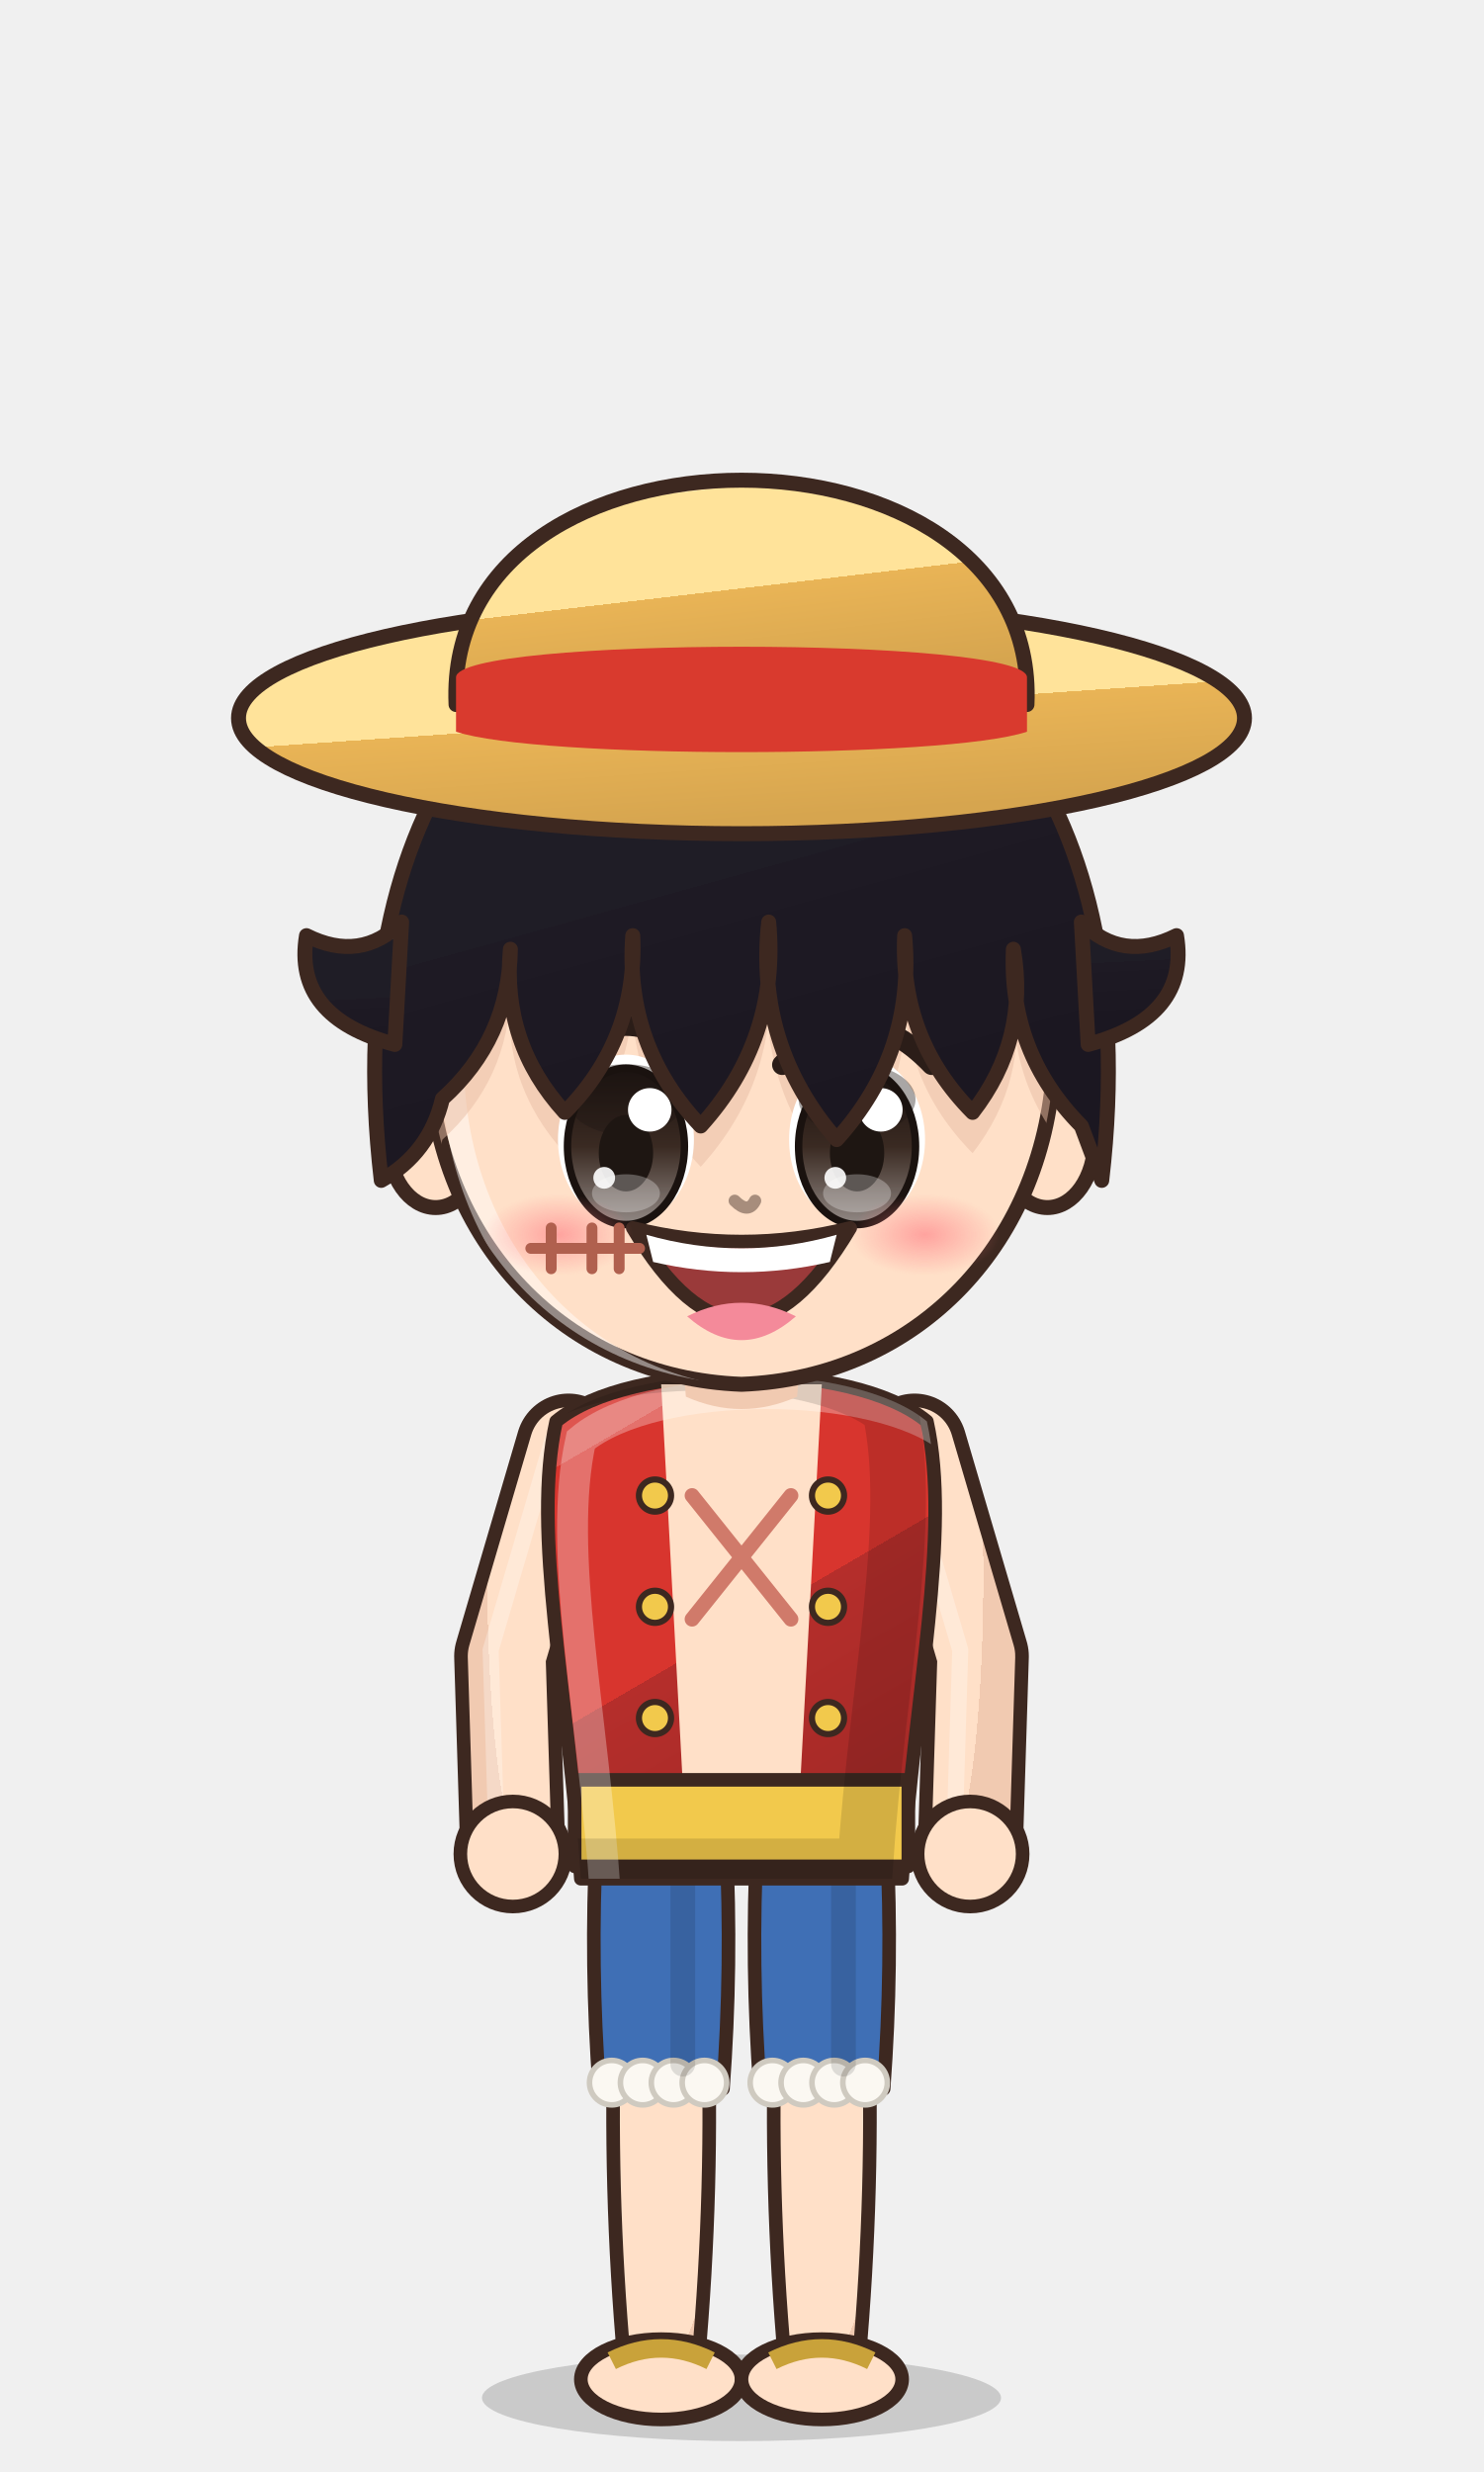
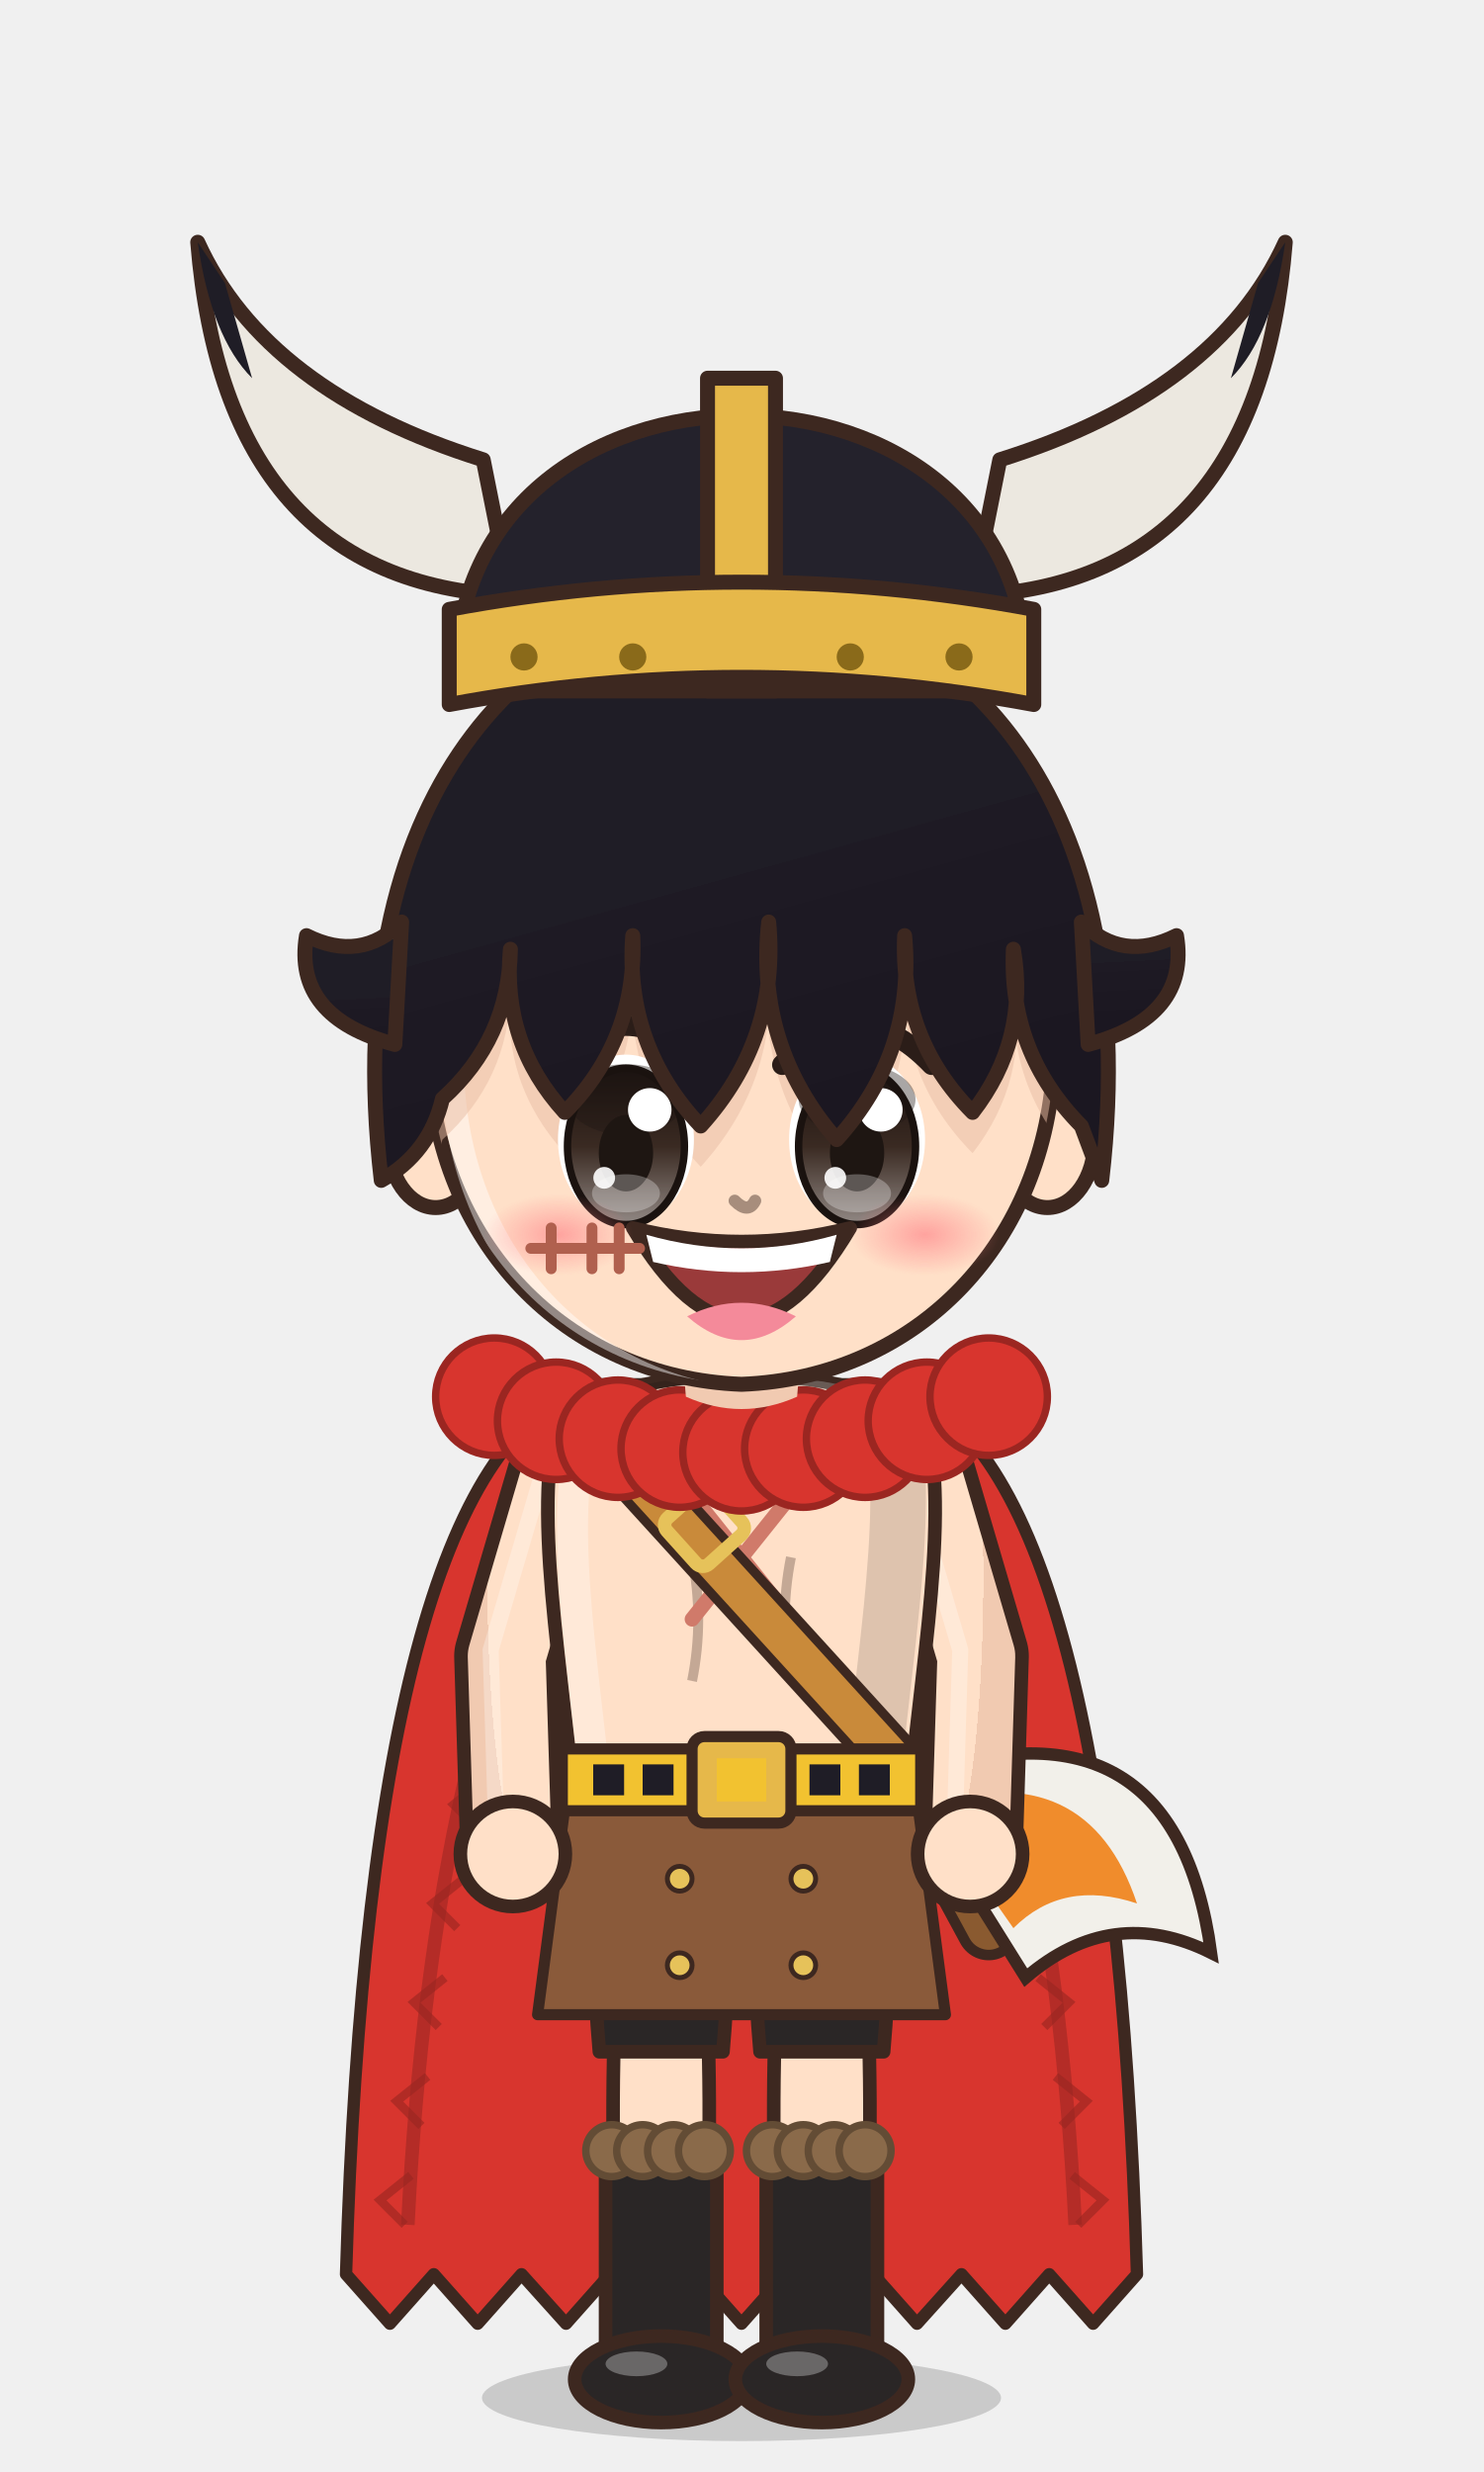
<svg xmlns="http://www.w3.org/2000/svg" viewBox="-120 -180 240 400" width="86.4" height="144.0">
  <defs>
    <linearGradient id="hair259" x1="0" y1="0" x2=".35" y2="1">
      <stop offset="0" stop-color="#424148" />
      <stop offset=".16" stop-color="#424148" />
      <stop offset=".16" stop-color="#1f1d26" />
      <stop offset=".58" stop-color="#1f1d26" />
      <stop offset=".58" stop-color="#1e1a24" />
      <stop offset="1" stop-color="#1b1721" />
    </linearGradient>
    <radialGradient id="skin259" cx=".4" cy=".32" r=".85">
      <stop offset="0" stop-color="#ffe0c8" />
      <stop offset=".84" stop-color="#ffe0c8" />
      <stop offset=".84" stop-color="#f1cab1" />
      <stop offset="1" stop-color="#f1cab1" />
    </radialGradient>
    <linearGradient id="cloth259" x1="0" y1="0" x2=".45" y2="1">
-       <stop offset="0" stop-color="#de554f" />
-       <stop offset=".16" stop-color="#de554f" />
-       <stop offset=".16" stop-color="#d8352e" />
-       <stop offset=".6" stop-color="#d8352e" />
-       <stop offset=".6" stop-color="#b52e2b" />
-       <stop offset="1" stop-color="#a62a27" />
+       <stop offset="0" stop-color="#ffe4d0" />
+       <stop offset=".16" stop-color="#ffe4d0" />
+       <stop offset=".16" stop-color="#ffe0c8" />
+       <stop offset=".6" stop-color="#ffe0c8" />
+       <stop offset=".6" stop-color="#eed5cb" />
+       <stop offset="1" stop-color="#dac3ba" />
    </linearGradient>
    <linearGradient id="iris259" x1="0" y1="0" x2="0" y2="1">
      <stop offset="0" stop-color="#1a120f" />
      <stop offset=".5" stop-color="#3a2a22" />
      <stop offset="1" stop-color="#928985" />
    </linearGradient>
    <linearGradient id="gold259" x1="0" y1="0" x2="1" y2="1">
      <stop offset="0" stop-color="#f6d27a" />
      <stop offset=".55" stop-color="#d9a63a" />
      <stop offset="1" stop-color="#a8761e" />
    </linearGradient>
    <linearGradient id="steel259" x1="0" y1="0" x2="1" y2="1">
      <stop offset="0" stop-color="#e4e8ee" />
      <stop offset=".5" stop-color="#9aa3ad" />
      <stop offset="1" stop-color="#5a606a" />
    </linearGradient>
    <linearGradient id="beard259" x1="0" y1="0" x2="0" y2="1">
      <stop offset="0" stop-color="#e6e6ea" />
      <stop offset="1" stop-color="#b8b8c2" />
    </linearGradient>
    <radialGradient id="hawkiris259" cx=".45" cy=".4" r=".7">
      <stop offset="0" stop-color="#ffe27a" />
      <stop offset=".6" stop-color="#e8a52a" />
      <stop offset="1" stop-color="#9a5a12" />
    </radialGradient>
    <linearGradient id="straw259" x1="0" y1="0" x2=".3" y2="1">
      <stop offset="0" stop-color="#ffe7aa" />
      <stop offset=".16" stop-color="#ffe7aa" />
      <stop offset=".16" stop-color="#ffe39a" />
      <stop offset=".58" stop-color="#ffe39a" />
      <stop offset=".58" stop-color="#e9b456" />
      <stop offset="1" stop-color="#d6a54f" />
    </linearGradient>
    <radialGradient id="blush259">
      <stop offset="0" stop-color="#ff7f86" stop-opacity=".9" />
      <stop offset="1" stop-color="#ff7f86" stop-opacity="0" />
    </radialGradient>
    <clipPath id="face259">
      <path d="M -46,-4 C -47,-38 -25,-55 0,-55 C 25,-55 47,-38 46,-4 C 45,23 26,43 0,44 C -26,43 -45,23 -46,-4 Z" />
    </clipPath>
    <clipPath id="torso259">
      <path d="M -30,50 C -34,68 -28,94 -26,124 L 26,124 C 28,94 34,68 30,50 C 18,40 -18,40 -30,50 Z" />
    </clipPath>
  </defs>
  <ellipse cx="0" cy="208" rx="42" ry="7" fill="#000000" opacity=".16" />
  <g transform="translate(0,44.0) scale(1.100,1.100) translate(0,-44)" />
  <g transform="translate(0,205) scale(1,1) translate(0,-205)">
+     <path d="M -24,44 Q -60,54 -64,188 L -64.0,188.0 L -56.9,196.0 L -49.8,188.0 L -42.7,196.0 L -35.6,188.0 L -28.4,196.0 L -21.3,188.0 L -14.2,196.0 L -7.1,188.0 L 0.0,196.0 L 7.1,188.0 L 14.2,196.0 L 21.3,188.0 L 28.4,196.0 L 35.6,188.0 L 42.7,196.0 L 49.8,188.0 L 56.9,196.0 L 64.0,188.0 Q 60,54 24,44 Z" fill="#d8352e" stroke="#3d2820" stroke-width="2" stroke-linejoin="round" />
+     <path d="M -54,180 Q -50,100 -26,56" stroke="#972520" stroke-width="2.2" fill="none" opacity=".55" />
+     <path d="M 54,180 Q 50,100 26,56" stroke="#972520" stroke-width="2.2" fill="none" opacity=".55" />
+     <path d="M -33.5,76 l -5,4 l 4,4" stroke="#972520" stroke-width="1.4" fill="none" opacity=".6" />
+     <path d="M -37.9,92 l -5,4 l 4,4" stroke="#972520" stroke-width="1.4" fill="none" opacity=".6" />
+     <path d="M -41.6,108 l -5,4 l 4,4" stroke="#972520" stroke-width="1.4" fill="none" opacity=".6" />
+     <path d="M -45.0,124 l -5,4 l 4,4" stroke="#972520" stroke-width="1.4" fill="none" opacity=".6" />
+     <path d="M -48.0,140 l -5,4 l 4,4" stroke="#972520" stroke-width="1.4" fill="none" opacity=".6" />
+     <path d="M -50.8,156 l -5,4 l 4,4" stroke="#972520" stroke-width="1.4" fill="none" opacity=".6" />
+     <path d="M -53.5,172 l -5,4 l 4,4" stroke="#972520" stroke-width="1.4" fill="none" opacity=".6" />
+     <path d="M 33.5,76 l 5,4 l -4,4" stroke="#972520" stroke-width="1.4" fill="none" opacity=".6" />
+     <path d="M 37.9,92 l 5,4 l -4,4" stroke="#972520" stroke-width="1.4" fill="none" opacity=".6" />
+     <path d="M 41.6,108 l 5,4 l -4,4" stroke="#972520" stroke-width="1.4" fill="none" opacity=".6" />
+     <path d="M 45.0,124 l 5,4 l -4,4" stroke="#972520" stroke-width="1.4" fill="none" opacity=".6" />
+     <path d="M 48.0,140 l 5,4 l -4,4" stroke="#972520" stroke-width="1.4" fill="none" opacity=".6" />
+     <path d="M 50.8,156 l 5,4 l -4,4" stroke="#972520" stroke-width="1.4" fill="none" opacity=".6" />
+     <path d="M 53.5,172 l 5,4 l -4,4" stroke="#972520" stroke-width="1.4" fill="none" opacity=".6" />
+     <path d="M -50,-34 L 40,132" stroke="#3d2820" stroke-width="10.4" stroke-linecap="round" />
+     <path d="M -50,-34 L 40,132" stroke="#8a5a30" stroke-width="7" stroke-linecap="round" />
+     <path d="M 26,108 Q 70,92 76,136 Q 60,128 46,140 Z" fill="#f2f0ea" stroke="#3d2820" stroke-width="2" />
+     <path d="M 30,112 Q 56,104 64,128 Q 52,124 44,132 Z" fill="#f08c2c" />
    <path d="M -20.5,146 Q -21.5,174.0 -19,202 L -7,202 Q -4.5,174.0 -5.5,146 Z" fill="url(#skin259)" stroke="#3d2820" stroke-width="2.2" stroke-linejoin="round" />
-     <path d="M -23.5,118 Q -24.5,138.0 -23,158 L -3,158 Q -1.5,138.0 -2.5,118 Z" fill="#3f6fb5" stroke="#3d2820" stroke-width="2.2" stroke-linejoin="round" />
-     <circle cx="-21" cy="157" r="3.6" fill="#fbf8f2" stroke="#cfcac0" stroke-width=".9" />
-     <circle cx="-16" cy="157" r="3.6" fill="#fbf8f2" stroke="#cfcac0" stroke-width=".9" />
-     <circle cx="-11" cy="157" r="3.6" fill="#fbf8f2" stroke="#cfcac0" stroke-width=".9" />
-     <circle cx="-6" cy="157" r="3.6" fill="#fbf8f2" stroke="#cfcac0" stroke-width=".9" />
-     <path d="M -9.5,124 L -9.5,154" stroke="#000000" stroke-width="4" opacity=".12" stroke-linecap="round" />
-     <ellipse cx="-13" cy="205" rx="13" ry="6.5" fill="url(#skin259)" stroke="#3d2820" stroke-width="2.2" stroke-linejoin="round" />
-     <path d="M -21,202 Q -13,198 -5,202" stroke="#c9a23a" stroke-width="3" fill="none" />
+     <path d="M -23.5,118 Q -24.5,135.0 -23,152 L -3,152 Q -1.5,135.0 -2.5,118 Z" fill="#2a2626" stroke="#3d2820" stroke-width="2.2" stroke-linejoin="round" />
+     <path d="M -22,168 L -4,168 L -4,202 L -22,202 Z" fill="#2a2626" stroke="#3d2820" stroke-width="2.2" stroke-linejoin="round" />
+     <circle cx="-21.0" cy="168.0" r="4.2" fill="#8a6a4a" stroke="#634c35" stroke-width="1.2" />
+     <circle cx="-16.0" cy="168.0" r="4.2" fill="#8a6a4a" stroke="#634c35" stroke-width="1.2" />
+     <circle cx="-11.0" cy="168.0" r="4.2" fill="#8a6a4a" stroke="#634c35" stroke-width="1.2" />
+     <circle cx="-6.0" cy="168.0" r="4.2" fill="#8a6a4a" stroke="#634c35" stroke-width="1.2" />
+     <ellipse cx="-13" cy="205" rx="14" ry="7" fill="#2a2626" stroke="#3d2820" stroke-width="2.2" stroke-linejoin="round" />
+     <ellipse cx="-17" cy="202.5" rx="5" ry="2" fill="#ffffff" opacity=".3" />
    <path d="M 5.5,146 Q 4.5,174.0 7,202 L 19,202 Q 21.5,174.0 20.5,146 Z" fill="url(#skin259)" stroke="#3d2820" stroke-width="2.2" stroke-linejoin="round" />
-     <path d="M 2.5,118 Q 1.5,138.0 3,158 L 23,158 Q 24.5,138.0 23.5,118 Z" fill="#3f6fb5" stroke="#3d2820" stroke-width="2.2" stroke-linejoin="round" />
-     <circle cx="5" cy="157" r="3.6" fill="#fbf8f2" stroke="#cfcac0" stroke-width=".9" />
-     <circle cx="10" cy="157" r="3.6" fill="#fbf8f2" stroke="#cfcac0" stroke-width=".9" />
-     <circle cx="15" cy="157" r="3.6" fill="#fbf8f2" stroke="#cfcac0" stroke-width=".9" />
-     <circle cx="20" cy="157" r="3.6" fill="#fbf8f2" stroke="#cfcac0" stroke-width=".9" />
-     <path d="M 16.5,124 L 16.5,154" stroke="#000000" stroke-width="4" opacity=".12" stroke-linecap="round" />
-     <ellipse cx="13" cy="205" rx="13" ry="6.5" fill="url(#skin259)" stroke="#3d2820" stroke-width="2.2" stroke-linejoin="round" />
-     <path d="M 5,202 Q 13,198 21,202" stroke="#c9a23a" stroke-width="3" fill="none" />
+     <path d="M 2.5,118 Q 1.5,135.0 3,152 L 23,152 Q 24.5,135.0 23.5,118 Z" fill="#2a2626" stroke="#3d2820" stroke-width="2.2" stroke-linejoin="round" />
+     <path d="M 4,168 L 22,168 L 22,202 L 4,202 Z" fill="#2a2626" stroke="#3d2820" stroke-width="2.2" stroke-linejoin="round" />
+     <circle cx="5.0" cy="168.0" r="4.2" fill="#8a6a4a" stroke="#634c35" stroke-width="1.2" />
+     <circle cx="10.0" cy="168.0" r="4.2" fill="#8a6a4a" stroke="#634c35" stroke-width="1.2" />
+     <circle cx="15.0" cy="168.0" r="4.2" fill="#8a6a4a" stroke="#634c35" stroke-width="1.2" />
+     <circle cx="20.0" cy="168.0" r="4.2" fill="#8a6a4a" stroke="#634c35" stroke-width="1.2" />
+     <ellipse cx="13" cy="205" rx="14" ry="7" fill="#2a2626" stroke="#3d2820" stroke-width="2.2" stroke-linejoin="round" />
+     <ellipse cx="9" cy="202.5" rx="5" ry="2" fill="#ffffff" opacity=".3" />
    <path d="M -28,54 L -38,88 L -37,120" stroke="#3d2820" stroke-width="17" fill="none" stroke-linecap="round" stroke-linejoin="round" />
    <path d="M -28,54 L -38,88 L -37,120" stroke="url(#skin259)" stroke-width="12.6" fill="none" stroke-linecap="round" stroke-linejoin="round" />
    <path d="M -28,54 L -38,88 L -37,120" transform="translate(-2.6,-1)" stroke="#ffffff" stroke-width="2.6" fill="none" stroke-linecap="round" stroke-linejoin="round" opacity=".28" />
    <path d="M 28,54 L 38,88 L 37,120" stroke="#3d2820" stroke-width="17" fill="none" stroke-linecap="round" stroke-linejoin="round" />
    <path d="M 28,54 L 38,88 L 37,120" stroke="url(#skin259)" stroke-width="12.6" fill="none" stroke-linecap="round" stroke-linejoin="round" />
    <path d="M 28,54 L 38,88 L 37,120" transform="translate(-2.6,-1)" stroke="#ffffff" stroke-width="2.6" fill="none" stroke-linecap="round" stroke-linejoin="round" opacity=".28" />
-     <path d="M -30,50 C -34,68 -28,94 -26,124 L 26,124 C 28,94 34,68 30,50 C 18,40 -18,40 -30,50 Z" fill="url(#cloth259)" stroke="#3d2820" stroke-width="2.2" stroke-linejoin="round" />
-     <path d="M -13,44 L 13,44 L 9,118 L -9,118 Z" fill="url(#skin259)" />
-     <circle cx="-14" cy="62" r="2.6" fill="#f2c94c" stroke="#3d2820" stroke-width="1" />
-     <circle cx="-14" cy="80" r="2.6" fill="#f2c94c" stroke="#3d2820" stroke-width="1" />
-     <circle cx="-14" cy="98" r="2.6" fill="#f2c94c" stroke="#3d2820" stroke-width="1" />
-     <circle cx="14" cy="62" r="2.6" fill="#f2c94c" stroke="#3d2820" stroke-width="1" />
-     <circle cx="14" cy="80" r="2.6" fill="#f2c94c" stroke="#3d2820" stroke-width="1" />
-     <circle cx="14" cy="98" r="2.6" fill="#f2c94c" stroke="#3d2820" stroke-width="1" />
-     <path d="M -8,62 L 8,82 M 8,62 L -8,82" stroke="#d07a6a" stroke-width="2.4" stroke-linecap="round" />
-     <path d="M -27,108 L 27,108 L 27,122 L -27,122 Z" fill="#f2c94c" stroke="#3d2820" stroke-width="2.2" stroke-linejoin="round" />
+     <path d="M -30,50 C -34,68 -28,94 -26,124 L 26,124 C 28,94 34,68 30,50 C 18,40 -18,40 -30,50 Z" fill="url(#skin259)" stroke="#3d2820" stroke-width="2.2" stroke-linejoin="round" />
+     <path d="M -8,72 Q -6,82 -8,92 M 8,72 Q 6,82 8,92" stroke="#c4a895" stroke-width="1.6" fill="none" />
    <g clip-path="url(#torso259)">
      <path d="M -30,50 C -34,68 -28,94 -26,124 L 26,124 C 28,94 34,68 30,50 C 18,40 -18,40 -30,50 Z" transform="translate(4,3)" fill="none" stroke="#ffffff" stroke-width="5" opacity=".3" />
      <path d="M -30,50 C -34,68 -28,94 -26,124 L 26,124 C 28,94 34,68 30,50 C 18,40 -18,40 -30,50 Z" transform="translate(-6,-2)" fill="none" stroke="#000000" stroke-width="9" opacity=".13" />
    </g>
+     <path d="M -8,62 L 8,82 M 8,62 L -8,82" stroke="#d07a6a" stroke-width="2.4" stroke-linecap="round" />
+     <path d="M -28,108 L 28,108 L 33,146 L 33.0,146.0 L 25.7,146.0 L 18.3,146.0 L 11.0,146.0 L 3.7,146.0 L -3.7,146.0 L -11.0,146.0 L -18.3,146.0 L -25.7,146.0 L -33.0,146.0 Z" fill="#8a5a3a" stroke="#3d2820" stroke-width="1.8" stroke-linejoin="round" />
+     <circle cx="-10" cy="124" r="2" fill="#e6c25a" stroke="#3d2820" stroke-width=".8" />
+     <circle cx="10" cy="124" r="2" fill="#e6c25a" stroke="#3d2820" stroke-width=".8" />
+     <circle cx="-10" cy="138" r="2" fill="#e6c25a" stroke="#3d2820" stroke-width=".8" />
+     <circle cx="10" cy="138" r="2" fill="#e6c25a" stroke="#3d2820" stroke-width=".8" />
+     <path d="M -27,48 L 24,104" stroke="#3d2820" stroke-width="9" stroke-linecap="round" />
+     <path d="M -27,48 L 24,104" stroke="#c98a3a" stroke-width="6" stroke-linecap="round" />
+     <rect x="-11" y="62" width="10" height="10" rx="1.5" fill="none" stroke="#e6c25a" stroke-width="2.2" transform="rotate(48 -6 67)" />
+     <rect x="-29" y="103" width="58" height="10" fill="#f2c230" stroke="#3d2820" stroke-width="1.8" />
+     <rect x="-24" y="105.5" width="5" height="5" fill="#1f1d26" />
+     <rect x="-16" y="105.5" width="5" height="5" fill="#1f1d26" />
+     <rect x="11" y="105.5" width="5" height="5" fill="#1f1d26" />
+     <rect x="19" y="105.5" width="5" height="5" fill="#1f1d26" />
+     <rect x="-8" y="101" width="16" height="14" rx="2" fill="#e6b84a" stroke="#3d2820" stroke-width="1.8" />
+     <rect x="-4" y="104.5" width="8" height="7" fill="#f2c230" />
+     <circle cx="-40.0" cy="46.0" r="9.5" fill="#d8352e" stroke="#9b2621" stroke-width="1.2" />
+     <circle cx="-30.0" cy="49.9" r="9.5" fill="#d8352e" stroke="#9b2621" stroke-width="1.2" />
+     <circle cx="-20.0" cy="52.8" r="9.5" fill="#d8352e" stroke="#9b2621" stroke-width="1.2" />
+     <circle cx="-10.0" cy="54.4" r="9.5" fill="#d8352e" stroke="#9b2621" stroke-width="1.2" />
+     <circle cx="0.0" cy="55.0" r="9.5" fill="#d8352e" stroke="#9b2621" stroke-width="1.2" />
+     <circle cx="10.0" cy="54.4" r="9.5" fill="#d8352e" stroke="#9b2621" stroke-width="1.2" />
+     <circle cx="20.0" cy="52.8" r="9.5" fill="#d8352e" stroke="#9b2621" stroke-width="1.2" />
+     <circle cx="30.0" cy="49.9" r="9.5" fill="#d8352e" stroke="#9b2621" stroke-width="1.2" />
+     <circle cx="40.0" cy="46.0" r="9.5" fill="#d8352e" stroke="#9b2621" stroke-width="1.2" />
    <circle cx="-37" cy="120" r="8.5" fill="url(#skin259)" stroke="#3d2820" stroke-width="2.2" />
    <circle cx="37" cy="120" r="8.5" fill="url(#skin259)" stroke="#3d2820" stroke-width="2.2" />
    <path d="M -10,34 L 10,34 L 9,46 Q 0,50 -9,46 Z" fill="#f1cab1" />
  </g>
  <g transform="translate(0,44.0) scale(1.100,1.100) translate(0,-44)">
    <ellipse cx="-45" cy="8" rx="7" ry="10" fill="url(#skin259)" stroke="#3d2820" stroke-width="2.2" stroke-linejoin="round" />
    <ellipse cx="45" cy="8" rx="7" ry="10" fill="url(#skin259)" stroke="#3d2820" stroke-width="2.2" stroke-linejoin="round" />
    <path d="M -46,-4 C -47,-38 -25,-55 0,-55 C 25,-55 47,-38 46,-4 C 45,23 26,43 0,44 C -26,43 -45,23 -46,-4 Z" fill="url(#skin259)" stroke="#3d2820" stroke-width="2.2" stroke-linejoin="round" />
    <g clip-path="url(#face259)">
      <path d="M -46,-4 C -47,-38 -25,-55 0,-55 C 25,-55 47,-38 46,-4 C 45,23 26,43 0,44 C -26,43 -45,23 -46,-4 Z" transform="translate(3.5,2.5)" fill="none" stroke="#ffffff" stroke-width="3.4" opacity=".45" />
    </g>
    <g clip-path="url(#face259)">
      <path d="M -53,14 C -60,-46 -28,-72 0,-72 C 28,-72 60,-46 53,14 L 50,6 Q 39.3,-4.8 40,-20 Q 42.3,-6.7 34,4 Q 23.3,-6.8 24,-22 Q 25.6,-4.8 14,8 Q 2.0,-5.8 4,-24 Q 5.6,-6.8 -6,6 Q -17.2,-5.8 -16,-22 Q -15.3,-6.8 -26,4 Q -35.3,-6.2 -34,-20 Q -34.2,-6.8 -44,2 Q -45.9,10.0 -53,14 Z" transform="translate(0,6)" fill="#e7bca4" opacity=".5" />
    </g>
    <ellipse cx="-17" cy="8" rx="10" ry="12.5" fill="#ffffff" />
    <ellipse cx="-17" cy="9" rx="8.6" ry="11.5" fill="url(#iris259)" />
    <ellipse cx="-17" cy="2.1" rx="8.6" ry="5.2" fill="#1e1612" opacity=".38" />
    <ellipse cx="-17" cy="9" rx="8.6" ry="11.5" fill="none" stroke="#1a120f" stroke-width="1.1" />
    <ellipse cx="-17" cy="10" rx="4" ry="5.625" fill="#1e1612" />
    <ellipse cx="-17" cy="15.9" rx="5" ry="2.8" fill="#ffffff" opacity=".28" />
    <circle cx="-13.5" cy="3.625" r="3.2" fill="#ffffff" />
    <circle cx="-20.2" cy="13.625" r="1.6" fill="#ffffff" opacity=".9" />
    <path d="M -28,-3.0 Q -17,-14.5 -6,-3.0" stroke="#2b1d18" stroke-width="3" fill="none" stroke-linecap="round" />
    <path d="M -25,-18.5 Q -17,-22.5 -9,-18.5" stroke="#241d1f" stroke-width="2.4" fill="none" stroke-linecap="round" />
    <ellipse cx="17" cy="8" rx="10" ry="12.5" fill="#ffffff" />
    <ellipse cx="17" cy="9" rx="8.6" ry="11.5" fill="url(#iris259)" />
    <ellipse cx="17" cy="2.1" rx="8.6" ry="5.2" fill="#1e1612" opacity=".38" />
    <ellipse cx="17" cy="9" rx="8.6" ry="11.5" fill="none" stroke="#1a120f" stroke-width="1.1" />
    <ellipse cx="17" cy="10" rx="4" ry="5.625" fill="#1e1612" />
    <ellipse cx="17" cy="15.9" rx="5" ry="2.8" fill="#ffffff" opacity=".28" />
    <circle cx="20.5" cy="3.625" r="3.2" fill="#ffffff" />
    <circle cx="13.8" cy="13.625" r="1.6" fill="#ffffff" opacity=".9" />
    <path d="M 6,-3.0 Q 17,-14.5 28,-3.0" stroke="#2b1d18" stroke-width="3" fill="none" stroke-linecap="round" />
    <path d="M 9,-18.5 Q 17,-22.5 25,-18.5" stroke="#241d1f" stroke-width="2.4" fill="none" stroke-linecap="round" />
    <path d="M -16,21 Q 0,48 16,21 Q 0,25 -16,21 Z" fill="#9a3a3a" stroke="#3d2820" stroke-width="2" stroke-linejoin="round" />
    <path d="M -8,34 Q 0,41 8,34 Q 0,30 -8,34 Z" fill="#f48a9a" />
    <path d="M -14,22 Q 0,26 14,22 L 13,26 Q 0,29 -13,26 Z" fill="#ffffff" />
    <ellipse cx="-27" cy="22" rx="11" ry="6" fill="url(#blush259)" opacity="0.70" />
    <ellipse cx="27" cy="22" rx="11" ry="6" fill="url(#blush259)" opacity="0.70" />
    <path d="M -1,17 Q 1,19 2,17" stroke="#a78d7c" stroke-width="1.8" fill="none" stroke-linecap="round" />
    <path d="M -31,24 L -15,24 M -28,21 L -28,27 M -22,21 L -22,27 M -18,21 L -18,27" stroke="#b0604e" stroke-width="1.6" stroke-linecap="round" />
    <path d="M -53,14 C -60,-46 -28,-72 0,-72 C 28,-72 60,-46 53,14 L 50,6 Q 39.3,-4.8 40,-20 Q 42.3,-6.7 34,4 Q 23.3,-6.8 24,-22 Q 25.6,-4.8 14,8 Q 2.0,-5.8 4,-24 Q 5.6,-6.8 -6,6 Q -17.2,-5.8 -16,-22 Q -15.3,-6.8 -26,4 Q -35.3,-6.2 -34,-20 Q -34.2,-6.8 -44,2 Q -45.9,10.0 -53,14 Z" fill="url(#hair259)" stroke="#3d2820" stroke-width="2.2" stroke-linejoin="round" />
    <path d="M -51,-6 Q -66,-10 -64,-22 Q -56,-18 -50,-24 Z M 51,-6 Q 66,-10 64,-22 Q 56,-18 50,-24 Z" fill="url(#hair259)" stroke="#3d2820" stroke-width="2.2" stroke-linejoin="round" />
-     <ellipse cx="0" cy="-54" rx="74" ry="17" fill="url(#straw259)" stroke="#3d2820" stroke-width="2.2" stroke-linejoin="round" />
-     <path d="M -42,-56 C -44,-100 44,-100 42,-56 Z" fill="url(#straw259)" stroke="#3d2820" stroke-width="2.2" stroke-linejoin="round" />
-     <path d="M -42,-60 C -42,-66 42,-66 42,-60 L 42,-52 C 30,-48 -30,-48 -42,-52 Z" fill="#d93a2e" />
+     <path d="M -34,-72 Q -76,-74 -80,-124 Q -70,-102 -38,-92 Z" fill="#ece8e0" stroke="#3d2820" stroke-width="2.2" stroke-linejoin="round" />
+     <path d="M -80,-124 Q -78,-110 -72,-104 L -76,-118 Z" fill="#1f1d26" />
+     <path d="M 34,-72 Q 76,-74 80,-124 Q 70,-102 38,-92 Z" fill="#ece8e0" stroke="#3d2820" stroke-width="2.2" stroke-linejoin="round" />
+     <path d="M 80,-124 Q 78,-110 72,-104 L 76,-118 Z" fill="#1f1d26" />
+     <path d="M -42,-58 C -44,-112 44,-112 42,-58 Z" fill="#24222c" stroke="#3d2820" stroke-width="2.2" stroke-linejoin="round" />
+     <rect x="-5" y="-104" width="10" height="46" fill="#e6b84a" stroke="#3d2820" stroke-width="2.2" stroke-linejoin="round" />
+     <path d="M -43,-70 Q 0,-78 43,-70 L 43,-56 Q 0,-64 -43,-56 Z" fill="#e6b84a" stroke="#3d2820" stroke-width="2.2" stroke-linejoin="round" />
+     <circle cx="-32" cy="-63" r="2" fill="#8a6a1a" />
+     <circle cx="-16" cy="-63" r="2" fill="#8a6a1a" />
+     <circle cx="16" cy="-63" r="2" fill="#8a6a1a" />
+     <circle cx="32" cy="-63" r="2" fill="#8a6a1a" />
  </g>
  <g transform="translate(0,205) scale(1,1) translate(0,-205)" />
</svg>
